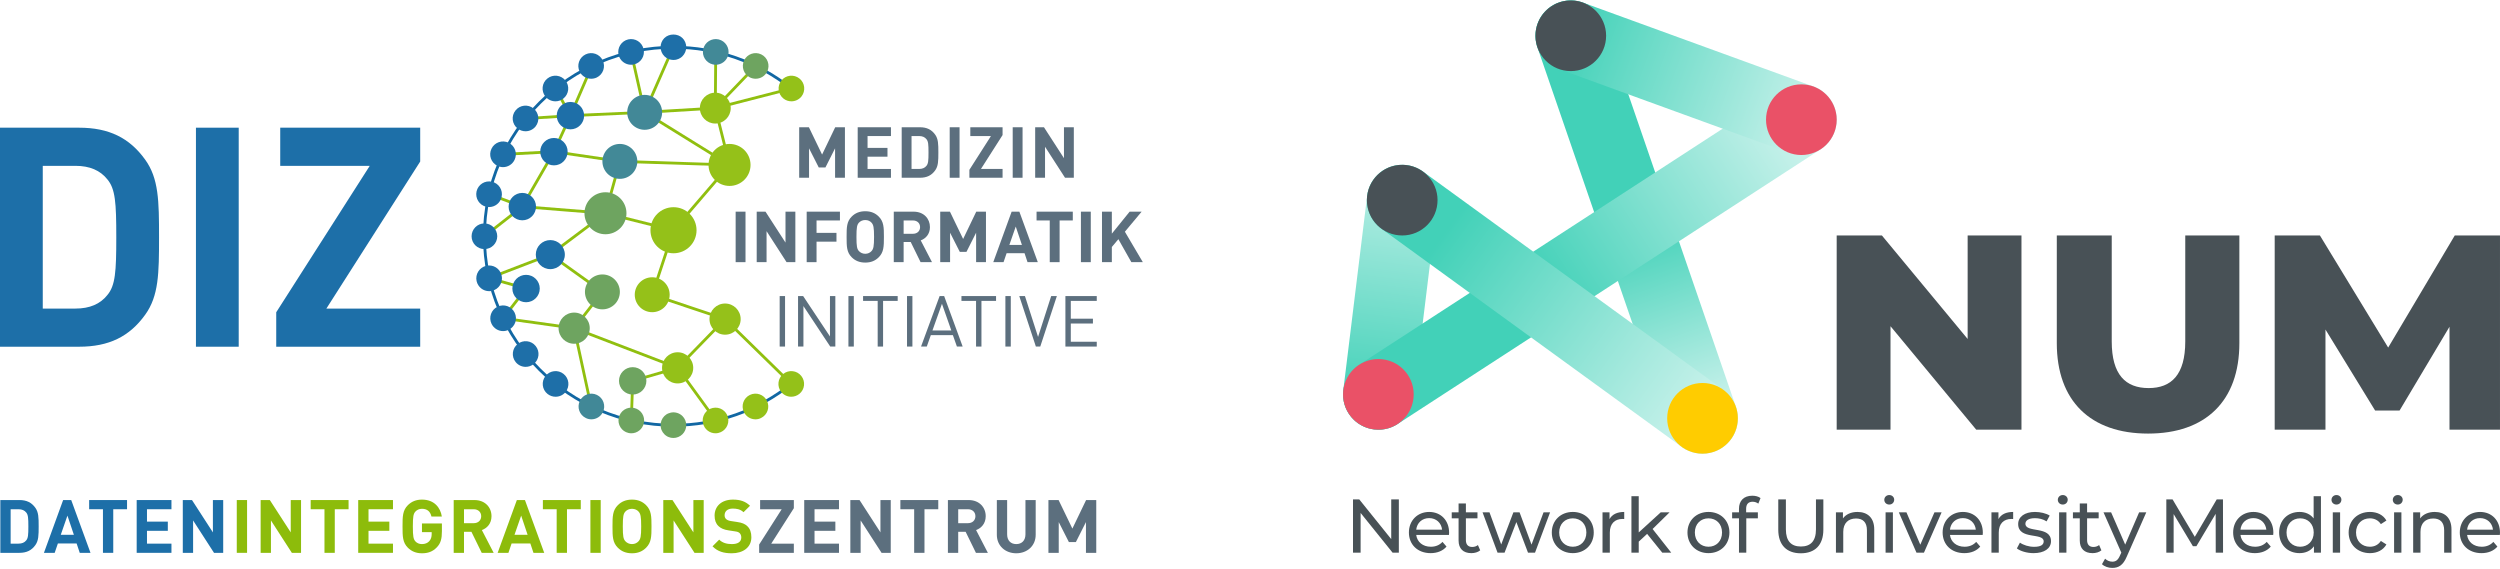
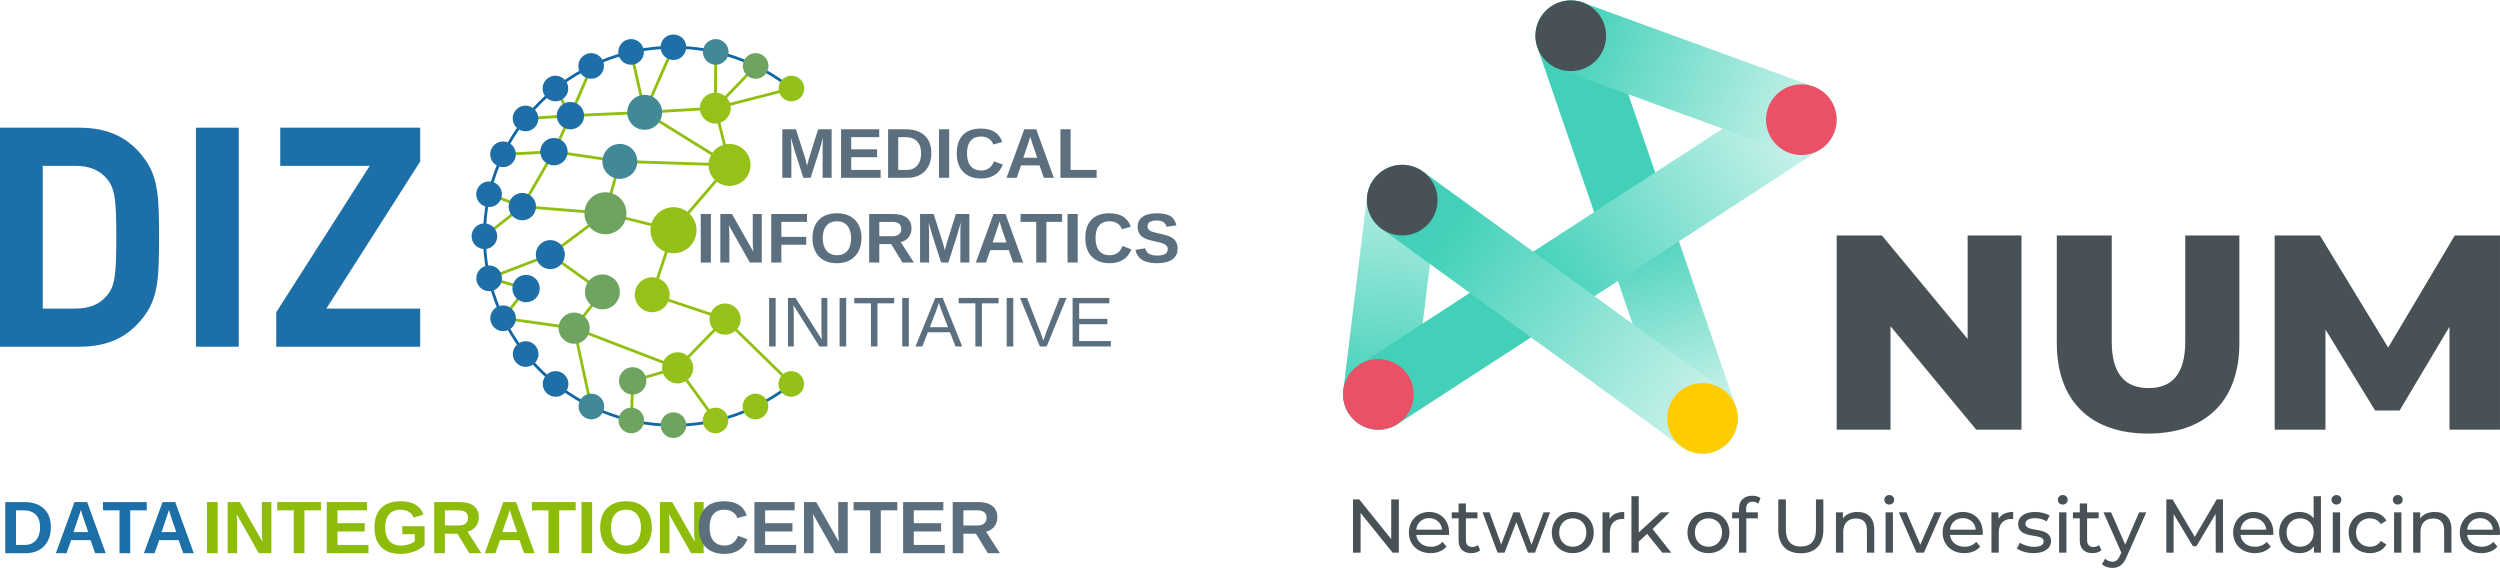
<svg xmlns="http://www.w3.org/2000/svg" version="1.1" id="NUM_DIZ_EN" viewBox="0 -0.5 1301.318 296" width="1301.318" height="296">
  <defs>
    <style>
      .st1 {fill: #5c6f7e;}
      .st2 {fill: #428997;}
      .st4 {fill: #1d6fa8;}
      .st5 {fill: #90bf0f;}
      .st6 {fill: #1167a3;}
      .st7 {fill: #95c11a;}
      .st8 {fill: #8dbc0b;}
      .st10 {fill: #1e6fa8;}
      .st11 {fill: #418897;}
      .st12 {fill: #94c119;}
      .st18 {fill: #428897;}
      .st19 {fill: #6ea460;}
      .st20 {fill: #95c119;}
    </style>
  </defs>
  <g id="g106" transform="translate(-9.341,-6.250056)">
-     <path class="st4" d="m 27.732,289.504 c -1.968,2.742 -4.552,4.014 -8.296,4.014 H 9.518 v -27.479 h 9.918 c 3.744,0 6.329,1.275 8.296,4.014 1.698,2.353 1.737,5.171 1.737,9.726 0,4.552 -0.039,7.37 -1.737,9.724 m -4.746,-16.981 c -0.887,-1.118 -2.201,-1.698 -4.012,-1.698 h -4.093 v 17.905 h 4.093 c 1.81,0 3.125,-0.574 4.012,-1.695 1.002,-1.196 1.118,-2.933 1.118,-7.255 0,-4.324 -0.115,-6.061 -1.118,-7.258" id="path10" />
-     <path class="st4" d="m 50.851,293.517 -1.624,-4.862 h -9.763 l -1.658,4.862 H 32.209 l 9.997,-27.476 h 4.206 l 10.033,27.476 h -5.594 z m -6.407,-19.374 -3.474,9.997 h 6.83 l -3.356,-9.997 z" id="path11" />
-     <polygon class="st4" points="62.928,293.517 62.928,270.824 55.747,270.824 55.747,266.041 75.47,266.041 75.47,270.824 68.291,270.824 68.291,293.517 " id="polygon11" />
-     <polygon class="st4" points="98.586,266.041 98.586,270.824 85.85,270.824 85.85,277.271 96.694,277.271 96.694,282.054 85.85,282.054 85.85,288.732 98.586,288.732 98.586,293.517 80.487,293.517 80.487,266.041 " id="polygon12" />
-     <polygon class="st4" points="109.853,293.517 104.49,293.517 104.49,266.041 109.276,266.041 120.16,282.868 120.16,266.041 125.523,266.041 125.523,293.517 120.74,293.517 109.853,276.654 " id="polygon13" />
-     <rect class="st8" x="132.585" y="266.041" width="5.363" height="27.476" id="rect13" />
-     <polygon class="st8" points="150.373,293.517 145.01,293.517 145.01,266.041 149.796,266.041 160.679,282.868 160.679,266.041 166.042,266.041 166.042,293.517 161.256,293.517 150.373,276.654 " id="polygon14" />
-     <polygon class="st8" points="178.239,293.517 178.239,270.824 171.057,270.824 171.057,266.041 190.78,266.041 190.78,270.824 183.602,270.824 183.602,293.517 " id="polygon15" />
-     <polygon class="st8" points="213.897,266.041 213.897,270.824 201.161,270.824 201.161,277.271 212.005,277.271 212.005,282.054 201.161,282.054 201.161,288.732 213.897,288.732 213.897,293.517 195.798,293.517 195.798,266.041 " id="polygon16" />
-     <path class="st8" d="m 236.743,290.624 c -2.275,2.393 -4.825,3.125 -7.759,3.125 -3.125,0 -5.442,-1.042 -7.331,-2.894 -2.739,-2.742 -2.781,-5.827 -2.781,-11.075 0,-5.25 0.042,-8.339 2.781,-11.078 1.889,-1.852 4.206,-2.894 7.331,-2.894 6.407,0 9.611,4.169 10.346,8.8 h -5.405 c -0.617,-2.624 -2.201,-4.014 -4.941,-4.014 -1.467,0 -2.624,0.577 -3.434,1.464 -1.002,1.16 -1.309,2.472 -1.309,7.722 0,5.248 0.307,6.596 1.309,7.756 0.811,0.887 1.968,1.427 3.434,1.427 1.661,0 2.973,-0.577 3.823,-1.543 0.887,-1.002 1.233,-2.238 1.233,-3.668 v -1.002 h -5.056 v -4.516 h 10.382 v 4.014 c 0,3.975 -0.617,6.292 -2.624,8.375" id="path16" />
-     <path class="st8" d="m 260.089,293.517 -5.363,-10.962 h -3.862 v 10.962 H 245.501 V 266.041 h 10.768 c 5.594,0 8.913,3.82 8.913,8.412 0,3.86 -2.353,6.25 -5.014,7.215 l 6.134,11.849 h -6.213 z m -4.169,-22.693 h -5.056 v 7.258 h 5.056 c 2.353,0 3.899,-1.506 3.899,-3.629 0,-2.123 -1.546,-3.629 -3.899,-3.629" id="path17" />
-     <path class="st8" d="m 287.027,293.517 -1.622,-4.862 h -9.763 l -1.658,4.862 h -5.597 l 9.994,-27.476 h 4.209 l 10.033,27.476 h -5.596 z m -6.404,-19.374 -3.477,9.997 h 6.832 z" id="path18" />
-     <polygon class="st8" points="299.104,293.517 299.104,270.824 291.925,270.824 291.925,266.041 311.648,266.041 311.648,270.824 304.47,270.824 304.47,293.517 " id="polygon18" />
-     <rect class="st8" x="316.662" y="266.041" width="5.363" height="27.476" id="rect18" />
-     <path class="st8" d="m 345.647,290.856 c -1.852,1.853 -4.169,2.894 -7.331,2.894 -3.167,0 -5.521,-1.042 -7.373,-2.894 -2.739,-2.742 -2.781,-5.83 -2.781,-11.078 0,-5.25 0.042,-8.336 2.781,-11.075 1.852,-1.852 4.206,-2.894 7.373,-2.894 3.162,0 5.478,1.042 7.331,2.894 2.739,2.739 2.818,5.825 2.818,11.075 0,5.248 -0.079,8.336 -2.818,11.078 m -3.899,-18.797 c -0.771,-0.887 -1.965,-1.464 -3.432,-1.464 -1.467,0 -2.666,0.577 -3.474,1.464 -1.005,1.16 -1.312,2.469 -1.312,7.719 0,5.248 0.307,6.523 1.312,7.68 0.808,0.887 2.007,1.506 3.474,1.506 1.467,0 2.66,-0.619 3.432,-1.506 1.005,-1.157 1.351,-2.432 1.351,-7.68 0,-5.25 -0.346,-6.559 -1.351,-7.719" id="path19" />
-     <polygon class="st8" points="359.962,293.517 354.599,293.517 354.599,266.041 359.385,266.041 370.268,282.868 370.268,266.041 375.631,266.041 375.631,293.517 370.848,293.517 359.962,276.654 " id="polygon19" />
-     <path class="st8" d="m 390.257,293.749 c -4.169,0 -7.331,-0.887 -10.033,-3.626 l 3.474,-3.474 c 1.734,1.737 4.09,2.314 6.596,2.314 3.204,0 4.904,-1.236 4.904,-3.432 0,-0.929 -0.27,-1.7 -0.85,-2.28 -0.54,-0.501 -1.078,-0.732 -2.469,-0.923 l -3.28,-0.501 c -2.432,-0.349 -4.09,-1.084 -5.326,-2.28 -1.312,-1.272 -1.968,-3.088 -1.968,-5.402 0,-4.901 3.626,-8.336 9.569,-8.336 3.784,0 6.523,0.926 8.876,3.204 l -3.392,3.356 c -1.7,-1.658 -3.823,-1.889 -5.636,-1.889 -2.857,0 -4.206,1.579 -4.206,3.474 0,0.732 0.191,1.425 0.768,1.968 0.541,0.501 1.351,0.887 2.508,1.042 l 3.283,0.501 c 2.508,0.346 4.054,1.002 5.25,2.162 1.464,1.351 2.123,3.319 2.123,5.788 0,5.326 -4.403,8.336 -10.191,8.336" id="path20" />
-     <polygon class="st1" points="416.228,270.824 405.001,270.824 405.001,266.041 422.559,266.041 422.559,270.284 410.789,288.732 422.559,288.732 422.559,293.517 404.5,293.517 404.5,289.196 " id="polygon20" />
-     <polygon class="st1" points="446.06,266.041 446.06,270.824 433.324,270.824 433.324,277.271 444.168,277.271 444.168,282.054 433.324,282.054 433.324,288.732 446.06,288.732 446.06,293.517 427.961,293.517 427.961,266.041 " id="polygon21" />
-     <polygon class="st1" points="457.328,293.517 451.965,293.517 451.965,266.041 456.75,266.041 467.634,282.868 467.634,266.041 472.997,266.041 472.997,293.517 468.214,293.517 457.328,276.654 " id="polygon22" />
-     <polygon class="st1" points="485.191,293.517 485.191,270.824 478.012,270.824 478.012,266.041 497.735,266.041 497.735,270.824 490.557,270.824 490.557,293.517 " id="polygon23" />
-     <path class="st1" d="m 517.338,293.517 -5.363,-10.962 h -3.862 v 10.962 h -5.363 V 266.041 h 10.768 c 5.594,0 8.913,3.82 8.913,8.412 0,3.86 -2.353,6.25 -5.014,7.215 l 6.134,11.849 h -6.213 z m -4.169,-22.693 h -5.056 v 7.258 h 5.056 c 2.353,0 3.899,-1.506 3.899,-3.629 0,-2.123 -1.546,-3.629 -3.899,-3.629" id="path23" />
-     <path class="st1" d="m 538.332,293.749 c -5.633,0 -10.109,-3.82 -10.109,-9.648 v -18.062 h 5.363 v 17.868 c 0,3.164 1.852,5.056 4.746,5.056 2.897,0 4.786,-1.892 4.786,-5.056 v -17.868 h 5.326 v 18.062 c 0,5.827 -4.476,9.648 -10.112,9.648" id="path24" />
-     <polygon class="st1" points="569.36,287.924 565.731,287.924 560.444,277.505 560.444,293.517 555.078,293.517 555.078,266.041 560.368,266.041 567.544,280.897 574.686,266.041 579.97,266.041 579.97,293.517 574.607,293.517 574.607,277.505 " id="polygon24" />
-     <polygon class="st1" points="438.997,92.924 435.528,92.924 430.469,82.955 430.469,98.275 425.337,98.275 425.337,71.99 430.396,71.99 437.262,86.204 444.092,71.99 449.151,71.99 449.151,98.275 444.019,98.275 444.019,82.955 " id="polygon25" />
-     <polygon class="st1" points="473.108,71.99 473.108,76.567 460.927,76.567 460.927,82.733 471.298,82.733 471.298,87.31 460.927,87.31 460.927,93.698 473.108,93.698 473.108,98.275 455.795,98.275 455.795,71.99 " id="polygon26" />
-     <path class="st1" d="m 496.121,94.438 c -1.886,2.621 -4.358,3.837 -7.939,3.837 h -9.487 V 71.989 h 9.487 c 3.581,0 6.053,1.222 7.939,3.843 1.621,2.252 1.661,4.946 1.661,9.301 0,4.355 -0.039,7.052 -1.661,9.304 M 491.577,78.194 c -0.85,-1.073 -2.106,-1.627 -3.837,-1.627 h -3.916 v 17.13 h 3.916 c 1.731,0 2.987,-0.552 3.837,-1.621 0.96,-1.146 1.073,-2.807 1.073,-6.942 0,-4.133 -0.113,-5.794 -1.073,-6.939" id="path26" />
-     <rect class="st1" x="503.683" y="71.991" width="5.132" height="26.285" id="rect26" />
-     <polygon class="st1" points="525.155,76.567 514.413,76.567 514.413,71.99 531.208,71.99 531.208,76.052 519.95,93.698 531.208,93.698 531.208,98.275 513.931,98.275 513.931,94.143 " id="polygon27" />
-     <rect class="st1" x="536.478" y="71.991" width="5.132" height="26.285" id="rect27" />
-     <polygon class="st1" points="553.308,98.275 548.176,98.275 548.176,71.99 552.754,71.99 563.164,88.087 563.164,71.99 568.296,71.99 568.296,98.275 563.719,98.275 553.308,82.141 " id="polygon28" />
-     <rect class="st1" x="392.267" y="115.924" width="5.132" height="26.285" id="rect28" />
-     <polygon class="st1" points="408.358,142.21 403.226,142.21 403.226,115.924 407.803,115.924 418.214,132.022 418.214,115.924 423.346,115.924 423.346,142.21 418.769,142.21 408.358,126.076 " id="polygon29" />
-     <polygon class="st1" points="444.745,126.963 444.745,131.541 434.371,131.541 434.371,142.21 429.239,142.21 429.239,115.925 446.552,115.925 446.552,120.502 434.371,120.502 434.371,126.963 " id="polygon30" />
-     <path class="st1" d="m 466.746,139.665 c -1.771,1.771 -3.986,2.767 -7.016,2.767 -3.026,0 -5.279,-0.997 -7.049,-2.767 -2.621,-2.624 -2.658,-5.577 -2.658,-10.596 0,-5.022 0.037,-7.976 2.658,-10.596 1.771,-1.771 4.023,-2.767 7.049,-2.767 3.029,0 5.245,0.997 7.016,2.767 2.621,2.621 2.697,5.574 2.697,10.596 0,5.019 -0.076,7.973 -2.697,10.596 m -3.727,-17.981 c -0.74,-0.85 -1.883,-1.402 -3.288,-1.402 -1.399,0 -2.545,0.552 -3.322,1.402 -0.96,1.106 -1.256,2.362 -1.256,7.384 0,5.019 0.295,6.239 1.256,7.345 0.777,0.85 1.923,1.441 3.322,1.441 1.405,0 2.548,-0.591 3.288,-1.441 0.96,-1.106 1.292,-2.325 1.292,-7.345 0,-5.022 -0.332,-6.278 -1.292,-7.384" id="path30" />
-     <path class="st1" d="m 488.53,142.21 -5.135,-10.484 h -3.691 v 10.484 h -5.129 v -26.285 h 10.298 c 5.352,0 8.527,3.657 8.527,8.049 0,3.694 -2.249,5.979 -4.797,6.906 l 5.87,11.331 h -5.943 z m -3.989,-21.708 h -4.837 v 6.939 h 4.837 c 2.252,0 3.727,-1.439 3.727,-3.468 0,-2.03 -1.475,-3.471 -3.727,-3.471" id="path31" />
-     <polygon class="st1" points="512.411,136.858 508.942,136.858 503.884,126.889 503.884,142.21 498.752,142.21 498.752,115.924 503.81,115.924 510.677,130.138 517.506,115.924 522.565,115.924 522.565,142.21 517.433,142.21 517.433,126.889 " id="polygon31" />
-     <path class="st1" d="m 544.194,142.209 -1.548,-4.648 h -9.341 l -1.588,4.648 h -5.352 l 9.56,-26.285 h 4.023 l 9.6,26.285 z m -6.129,-18.53 -3.322,9.56 h 6.534 z" id="path32" />
-     <polygon class="st1" points="555.763,142.21 555.763,120.502 548.897,120.502 548.897,115.925 567.759,115.925 567.759,120.502 560.895,120.502 560.895,142.21 " id="polygon32" />
-     <rect class="st1" x="571.988" y="115.924" width="5.132" height="26.285" id="rect32" />
-     <polygon class="st1" points="588.085,134.31 588.085,142.21 582.953,142.21 582.953,115.924 588.085,115.924 588.085,127.371 597.35,115.924 603.588,115.924 594.876,126.371 604.216,142.21 598.237,142.21 591.483,130.248 " id="polygon33" />
-     <rect class="st1" x="415.18" y="159.861" width="2.804" height="26.285" id="rect33" />
-     <polygon class="st1" points="427.548,186.147 424.744,186.147 424.744,159.862 427.401,159.862 441.356,180.869 441.356,159.862 444.16,159.862 444.16,186.147 441.502,186.147 427.548,165.067 " id="polygon34" />
-     <rect class="st1" x="450.969" y="159.861" width="2.804" height="26.285" id="rect34" />
-     <polygon class="st1" points="466.199,186.147 466.199,162.372 458.595,162.372 458.595,159.861 476.609,159.861 476.609,162.372 469.005,162.372 469.005,186.147 " id="polygon35" />
-     <rect class="st1" x="481.469" y="159.861" width="2.804" height="26.285" id="rect35" />
-     <path class="st1" d="m 507.443,186.148 -2.103,-5.943 H 493.857 l -2.103,5.943 h -2.99 l 9.673,-26.285 h 2.362 l 9.636,26.285 h -2.993 z m -7.79,-22.262 -4.946,13.882 h 9.819 z" id="path35" />
-     <polygon class="st1" points="517.407,186.147 517.407,162.372 509.803,162.372 509.803,159.861 527.817,159.861 527.817,162.372 520.213,162.372 520.213,186.147 " id="polygon36" />
-     <rect class="st1" x="532.677" y="159.861" width="2.804" height="26.285" id="rect36" />
-     <polygon class="st1" points="539.901,159.862 542.854,159.862 549.681,181.125 556.511,159.862 559.467,159.862 550.827,186.147 548.541,186.147 " id="polygon37" />
-     <polygon class="st1" points="580.233,159.862 580.233,162.373 566.72,162.373 566.72,171.637 578.24,171.637 578.24,174.149 566.72,174.149 566.72,183.636 580.233,183.636 580.233,186.147 563.916,186.147 563.916,159.862 " id="polygon38" />
+     <g id="text-en" aria-label="Data Integration Center - Medical Informatics Initiative">
+       <text x="497.7" y="98.3" text-anchor="middle" textLength="143" lengthAdjust="spacingAndGlyphs" font-family="Arial, Helvetica, sans-serif" font-weight="700" font-size="36.7" class="st1">MEDICAL</text>
+       <text x="497.7" y="142.4" text-anchor="middle" textLength="233" lengthAdjust="spacingAndGlyphs" font-family="Arial, Helvetica, sans-serif" font-weight="700" font-size="36.7" class="st1">INFORMATICS</text>
+       <text x="497.7" y="186.1" text-anchor="middle" textLength="165" lengthAdjust="spacingAndGlyphs" font-family="Arial, Helvetica, sans-serif" font-weight="400" font-size="36.7" class="st1">INITIATIVE</text>
+       <text x="9.5" y="293.7" textLength="93" lengthAdjust="spacingAndGlyphs" font-family="Arial, Helvetica, sans-serif" font-weight="700" font-size="38.7" class="st4">DATA</text>
+       <text x="114.5" y="293.7" textLength="245" lengthAdjust="spacingAndGlyphs" font-family="Arial, Helvetica, sans-serif" font-weight="700" font-size="38.7" class="st8">INTEGRATION</text>
+       <text x="371.5" y="293.7" textLength="151" lengthAdjust="spacingAndGlyphs" font-family="Arial, Helvetica, sans-serif" font-weight="700" font-size="38.7" class="st1">CENTER</text>
+     </g>
    <path class="st4" d="m 84.92,169.572 c -8.167,11.368 -18.895,16.655 -34.424,16.655 H 9.341 V 72.217 h 41.155 c 15.529,0 26.257,5.284 34.424,16.652 7.046,9.769 7.207,21.457 7.207,40.35 0,18.893 -0.161,30.584 -7.207,40.353 M 65.225,99.116 C 61.543,94.471 56.099,92.073 48.574,92.073 H 31.601 v 74.299 h 16.973 c 7.525,0 12.97,-2.404 16.652,-7.049 4.164,-4.963 4.645,-12.167 4.645,-30.103 0,-17.936 -0.481,-25.137 -4.645,-30.103" id="path38" />
    <rect class="st4" x="111.336" y="72.216" width="22.26" height="114.01" id="rect38" />
    <polygon class="st4" points="201.806,92.072 155.206,92.072 155.206,72.216 228.066,72.216 228.066,89.831 179.228,166.37 228.066,166.37 228.066,186.226 153.126,186.226 153.126,168.293 " id="polygon39" />
    <rect class="st5" x="366.257" y="51.926" width="1.483" height="51.974" transform="rotate(-58.2135,366.9983,77.91294)" id="rect39" />
    <rect class="st5" x="384.64" y="61.568" width="1.484" height="30.491" transform="rotate(-14.0704,385.3815,76.81385)" id="rect40" />
    <rect class="st5" x="344.876" y="62.382" width="36.832" height="1.484" transform="rotate(-3.4112,363.296,63.12415)" id="rect41" />
    <rect class="st5" x="333.717" y="46.36" width="37.391" height="1.484" transform="rotate(-66.3244,352.4124,47.10193)" id="rect42" />
    <rect class="st5" x="359.802" y="62.12" width="1.483" height="57.119" transform="rotate(-88.1501,360.5431,90.67972)" id="rect43" />
    <rect class="st5" x="377.01" y="50.337" width="30.344" height="1.483" transform="rotate(-46.1743,392.182,51.07837)" id="rect44" />
    <rect class="st5" x="367.193" y="46.685" width="29.197" height="1.484" transform="rotate(-89.5513,381.7915,47.42629)" id="rect45" />
    <rect class="st5" x="381.028" y="56.18" width="40.913" height="1.484" transform="rotate(-14.417,401.4864,56.92236)" id="rect46" />
    <rect class="st5" x="352.107" y="107.855" width="44.792" height="1.484" transform="rotate(-49.35,374.5028,108.5969)" id="rect47" />
    <rect class="st5" x="336.698" y="141.638" width="35.354" height="1.483" transform="rotate(-71.7424,354.3756,142.3798)" id="rect48" />
    <rect class="st5" x="367.057" y="145.51" width="1.482" height="39.998" transform="rotate(-71.5058,367.7984,165.5091)" id="rect49" />
    <rect class="st5" x="356.713" y="183.796" width="35.405" height="1.483" transform="rotate(-45.7935,374.4157,184.5371)" id="rect50" />
    <rect class="st5" x="371.264" y="193.997" width="1.484" height="33.845" transform="rotate(-35.9619,372.0063,210.9196)" id="rect51" />
    <rect class="st5" x="341.469" y="102.923" width="1.482" height="36.504" transform="rotate(-75.9865,342.2105,121.1746)" id="rect52" />
    <rect class="st5" x="403.276" y="164.591" width="1.485" height="48.265" transform="rotate(-45.6471,404.0183,188.7232)" id="rect53" />
    <rect class="st5" x="338.194" y="199.868" width="24.355" height="1.483" transform="rotate(-16.1489,350.3703,200.6089)" id="rect54" />
    <rect class="st5" x="327.98" y="213.582" width="20.671" height="1.483" transform="rotate(-88.0251,338.3148,214.3238)" id="rect55" />
    <rect class="st5" x="334.395" y="158.054" width="1.483" height="57.686" transform="rotate(-69.0243,335.1366,186.8973)" id="rect56" />
    <rect class="st5" x="311.945" y="176.092" width="1.484" height="42.33" transform="rotate(-12.2295,312.6878,197.2574)" id="rect57" />
    <rect class="st5" x="288.973" y="155.322" width="1.483" height="37.339" transform="rotate(-82.0551,289.7146,173.9919)" id="rect58" />
    <rect class="st5" x="303.592" y="166.39" width="23.933" height="1.483" transform="rotate(-52.0975,315.558,167.1316)" id="rect59" />
    <rect class="st5" x="308.612" y="131.31" width="1.483" height="33.349" transform="rotate(-54.399,309.3535,147.9842)" id="rect60" />
    <rect class="st5" x="262.783" y="143.655" width="34.147" height="1.484" transform="rotate(-21.0182,279.8562,144.3968)" id="rect61" />
    <rect class="st5" x="267.426" y="162.935" width="19.546" height="1.484" transform="rotate(-52.3493,277.1989,163.6769)" id="rect62" />
    <rect class="st5" x="272.803" y="143.23" width="1.485" height="20.003" transform="rotate(-74.2644,273.5451,153.2311)" id="rect63" />
    <rect class="st5" x="292.209" y="126.774" width="35.879" height="1.484" transform="rotate(-36.852,310.1476,127.5161)" id="rect64" />
    <rect class="st5" x="302.12" y="93.314" width="1.483" height="43.419" transform="rotate(-85.4263,302.8607,115.0238)" id="rect65" />
    <rect class="st5" x="314.24" y="102.514" width="28.019" height="1.483" transform="rotate(-74.4615,328.2495,103.2561)" id="rect66" />
    <rect class="st5" x="314.099" y="69.885" width="1.483" height="34.685" transform="rotate(-81.6088,314.8408,87.22754)" id="rect67" />
    <rect class="st5" x="272.953" y="98.253" width="32.998" height="1.484" transform="rotate(-60.0438,289.4519,98.99523)" id="rect68" />
    <rect class="st5" x="271.841" y="100.824" width="1.484" height="18.449" transform="rotate(-69.4182,272.5835,110.0487)" id="rect69" />
    <rect class="st5" x="258.836" y="120.268" width="25.044" height="1.484" transform="rotate(-38.0363,271.3574,121.0102)" id="rect70" />
    <rect class="st5" x="271.16" y="84.663" width="26.543" height="1.484" transform="rotate(-3.0529,284.4288,85.40443)" id="rect71" />
    <rect class="st5" x="291.662" y="74.579" width="20.621" height="1.483" transform="rotate(-65.4223,301.9728,75.32071)" id="rect72" />
    <rect class="st5" x="282.861" y="65.969" width="23.427" height="1.483" transform="rotate(-3.7275,294.5747,66.71096)" id="rect73" />
    <rect class="st5" x="306.242" y="64.343" width="38.685" height="1.484" transform="rotate(-2.5578,325.5784,65.0852)" id="rect74" />
    <rect class="st5" x="301.649" y="50.83" width="1.484" height="16.106" transform="rotate(-28.73,302.3913,58.88294)" id="rect75" />
    <rect class="st5" x="297.707" y="52.19" width="28.349" height="1.483" transform="rotate(-66.6482,311.8809,52.93163)" id="rect76" />
    <rect class="st5" x="340.631" y="32.384" width="1.484" height="32.234" transform="rotate(-12.673,341.3712,48.50059)" id="rect77" />
    <path class="st6" d="m 359.872,227.846 c -54.654,0 -99.119,-44.463 -99.119,-99.118 0,-54.654 44.465,-99.119 99.119,-99.119 22.745,0 44.135,7.493 61.86,21.668 l -0.927,1.158 C 403.347,38.473 382.276,31.093 359.872,31.093 c -53.836,0 -97.635,43.799 -97.635,97.635 0,53.836 43.799,97.635 97.635,97.635 22.405,0 43.477,-7.383 60.938,-21.349 l 0.927,1.159 c -17.728,14.178 -39.12,21.672 -61.865,21.672 z" id="path77" />
    <path class="st10" d="m 294.356,210.81 v 0 c -2.88,-2.283 -3.353,-6.5 -1.039,-9.38 2.286,-2.88 6.503,-3.353 9.38,-1.039 2.88,2.286 3.356,6.5 1.07,9.38 -1.337,1.664 -3.266,2.494 -5.225,2.494 -1.484,0 -2.939,-0.476 -4.186,-1.455 m -16.624,-16.624 c -2.286,-2.88 -1.841,-7.066 1.07,-9.38 2.877,-2.286 7.063,-1.841 9.38,1.067 2.314,2.88 1.841,7.066 -1.042,9.383 -1.244,0.98 -2.731,1.455 -4.183,1.455 -1.959,0 -3.891,-0.861 -5.225,-2.525 M 265.204,174.297 v 0 c -1.602,-3.294 -0.208,-7.303 3.116,-8.904 3.325,-1.605 7.303,-0.208 8.907,3.116 1.63,3.294 0.236,7.303 -3.088,8.907 -0.949,0.445 -1.928,0.681 -2.908,0.681 -2.494,0 -4.87,-1.396 -6.027,-3.8 m -7.778,-22.206 v 0 c -0.8,-3.589 1.455,-7.181 5.048,-7.984 3.592,-0.831 7.156,1.424 7.984,5.048 v -0.031 c 0.833,3.623 -1.425,7.184 -5.014,8.015 -0.507,0.121 -1.011,0.18 -1.486,0.18 -3.057,0 -5.816,-2.111 -6.531,-5.228 m 5.019,-38.709 c -3.592,-0.831 -5.85,-4.394 -5.048,-8.015 0.83,-3.592 4.392,-5.847 8.015,-5.017 3.592,0.799 5.847,4.392 5.017,7.987 -0.715,3.085 -3.446,5.194 -6.5,5.194 -0.504,0 -0.98,-0.059 -1.484,-0.149 m 5.819,-21.314 c -3.297,-1.602 -4.721,-5.582 -3.088,-8.904 1.571,-3.328 5.58,-4.721 8.904,-3.119 3.325,1.605 4.721,5.58 3.116,8.907 -1.157,2.404 -3.533,3.8 -6.027,3.8 -0.98,0 -1.959,-0.239 -2.905,-0.684 m 10.475,-19.445 c -2.908,-2.286 -3.384,-6.5 -1.067,-9.38 2.286,-2.88 6.5,-3.356 9.38,-1.039 2.88,2.286 3.356,6.469 1.067,9.38 -1.334,1.633 -3.263,2.494 -5.222,2.494 -1.455,0 -2.939,-0.476 -4.158,-1.455 m 14.49,-16.624 c -2.289,-2.88 -1.841,-7.094 1.039,-9.38 2.877,-2.317 7.091,-1.841 9.408,1.036 2.289,2.883 1.813,7.069 -1.07,9.383 -1.213,0.98 -2.7,1.455 -4.152,1.455 -1.962,0 -3.891,-0.861 -5.225,-2.494 m 17.812,-13.003 c -1.605,-3.325 -0.208,-7.331 3.116,-8.935 3.325,-1.602 7.303,-0.208 8.904,3.088 1.605,3.325 0.239,7.331 -3.085,8.935 -0.952,0.445 -1.931,0.653 -2.911,0.653 -2.494,0 -4.867,-1.365 -6.024,-3.741 m 20.272,-8.727 c -0.8,-3.592 1.455,-7.184 5.048,-8.015 3.592,-0.802 7.153,1.425 7.987,5.048 0.831,3.589 -1.427,7.153 -5.019,7.984 -0.504,0.118 -1.008,0.177 -1.484,0.177 -3.054,0 -5.819,-2.106 -6.531,-5.194" id="path78" />
    <path class="st19" d="m 359.872,233.728 c 1.751,0 3.474,-0.712 4.718,-1.959 0.295,-0.296 0.597,-0.653 0.833,-1.008 0.234,-0.358 0.445,-0.743 0.622,-1.16 0.149,-0.386 0.295,-0.802 0.386,-1.247 0.059,-0.414 0.121,-0.861 0.121,-1.306 0,-1.751 -0.715,-3.471 -1.962,-4.718 -1.543,-1.543 -3.857,-2.258 -6.024,-1.813 -0.417,0.09 -0.833,0.208 -1.247,0.389 -0.417,0.146 -0.799,0.355 -1.157,0.591 -0.357,0.239 -0.712,0.535 -1.013,0.833 -1.244,1.247 -1.957,2.967 -1.957,4.718 0,0.445 0.059,0.892 0.149,1.306 0.059,0.445 0.208,0.861 0.357,1.247 0.175,0.417 0.386,0.802 0.622,1.16 0.236,0.355 0.532,0.712 0.828,1.008 0.301,0.327 0.656,0.594 1.013,0.831 0.358,0.267 0.74,0.476 1.157,0.625 0.414,0.177 0.83,0.296 1.247,0.386 0.445,0.09 0.859,0.118 1.306,0.118" id="path79" />
    <path class="st10" d="m 359.872,36.971 c 0.445,0 0.861,-0.031 1.303,-0.118 0.419,-0.09 0.833,-0.208 1.247,-0.389 0.417,-0.177 0.802,-0.386 1.16,-0.622 0.357,-0.236 0.709,-0.504 1.008,-0.831 1.247,-1.247 1.962,-2.97 1.962,-4.721 0,-1.751 -0.715,-3.474 -1.962,-4.721 -2.491,-2.463 -6.945,-2.463 -9.442,0 -1.244,1.247 -1.957,2.97 -1.957,4.721 0,1.751 0.712,3.474 1.957,4.721 1.25,1.247 2.97,1.959 4.724,1.959" id="path80" />
    <path class="st10" d="m 254.815,128.759 c 0,-3.71 2.998,-6.709 6.68,-6.709 3.679,0 6.678,2.998 6.678,6.678 0,3.682 -2.998,6.681 -6.678,6.681 -3.682,0 -6.68,-2.97 -6.68,-6.65" id="path81" />
    <path class="st10" d="m 313.394,65.946 c 0,3.938 -3.192,7.131 -7.131,7.131 -3.938,0 -7.134,-3.192 -7.134,-7.131 0,-3.938 3.195,-7.131 7.134,-7.131 3.938,0 7.131,3.192 7.131,7.131" id="path82" />
    <path class="st10" d="m 304.815,84.697 c 0,3.938 -3.192,7.131 -7.131,7.131 -3.938,0 -7.134,-3.192 -7.134,-7.131 0,-3.938 3.195,-7.131 7.134,-7.131 3.938,0 7.131,3.192 7.131,7.131" id="path83" />
    <path class="st2" d="m 341.087,89.757 c 0,5.019 -4.068,9.088 -9.088,9.088 -5.019,0 -9.087,-4.068 -9.087,-9.088 0,-5.019 4.068,-9.087 9.087,-9.087 5.019,0 9.088,4.068 9.088,9.087" id="path84" />
    <path class="st19" d="m 335.433,116.755 c 0,6.039 -4.896,10.931 -10.931,10.931 -6.036,0 -10.934,-4.893 -10.934,-10.931 0,-6.039 4.896,-10.931 10.934,-10.931 6.038,0 10.931,4.893 10.931,10.931" id="path85" />
    <path class="st20" d="m 400.02,91.602 c 0,6.039 -4.896,10.931 -10.931,10.931 -6.036,0 -10.934,-4.893 -10.934,-10.931 0,-6.039 4.896,-10.931 10.934,-10.931 6.038,0 10.931,4.893 10.931,10.931" id="path86" />
    <path class="st12" d="m 371.913,125.594 c 0,6.624 -5.371,11.996 -11.996,11.996 -6.624,0 -11.995,-5.371 -11.995,-11.996 0,-6.624 5.371,-11.995 11.995,-11.995 6.624,0 11.996,5.371 11.996,11.995" id="path87" />
    <path class="st19" d="m 331.999,157.691 c 0,5.019 -4.068,9.088 -9.088,9.088 -5.019,0 -9.087,-4.068 -9.087,-9.088 0,-5.019 4.068,-9.087 9.087,-9.087 5.019,0 9.088,4.068 9.088,9.087" id="path88" />
    <path class="st20" d="m 357.92,159.165 c 0,5.019 -4.068,9.088 -9.088,9.088 -5.019,0 -9.087,-4.068 -9.087,-9.088 0,-5.019 4.068,-9.087 9.087,-9.087 5.019,0 9.088,4.068 9.088,9.087" id="path89" />
    <path class="st19" d="m 316.319,176.572 c 0,4.482 -3.632,8.113 -8.113,8.113 -4.482,0 -8.116,-3.632 -8.116,-8.113 0,-4.482 3.634,-8.113 8.116,-8.113 4.482,0 8.113,3.632 8.113,8.113" id="path90" />
    <path class="st12" d="m 370.183,197.222 c 0,4.482 -3.632,8.113 -8.113,8.113 -4.482,0 -8.116,-3.632 -8.116,-8.113 0,-4.482 3.634,-8.113 8.116,-8.113 4.482,0 8.113,3.632 8.113,8.113" id="path91" />
    <path class="st7" d="m 394.878,171.853 c 0,4.482 -3.632,8.113 -8.113,8.113 -4.482,0 -8.116,-3.632 -8.116,-8.113 0,-4.482 3.634,-8.113 8.116,-8.113 4.482,0 8.113,3.632 8.113,8.113" id="path92" />
    <path class="st18" d="m 353.996,64.225 c 0,5.019 -4.068,9.088 -9.088,9.088 -5.019,0 -9.087,-4.068 -9.087,-9.088 0,-5.019 4.068,-9.087 9.087,-9.087 5.019,0 9.088,4.068 9.088,9.087" id="path93" />
    <path class="st20" d="m 389.706,62.025 c 0,4.437 -3.595,8.032 -8.032,8.032 -4.434,0 -8.032,-3.595 -8.032,-8.032 0,-4.437 3.598,-8.032 8.032,-8.032 4.437,0 8.032,3.595 8.032,8.032" id="path94" />
    <path class="st10" d="m 288.352,113.293 c 0,3.938 -3.192,7.131 -7.131,7.131 -3.938,0 -7.134,-3.192 -7.134,-7.131 0,-3.938 3.195,-7.131 7.134,-7.131 3.938,0 7.131,3.192 7.131,7.131" id="path95" />
    <path class="st10" d="m 290.304,155.942 c 0,3.938 -3.192,7.131 -7.131,7.131 -3.938,0 -7.134,-3.192 -7.134,-7.131 0,-3.938 3.195,-7.131 7.134,-7.131 3.938,0 7.131,3.192 7.131,7.131" id="path96" />
    <path class="st19" d="m 345.807,203.996 c 0,3.938 -3.192,7.131 -7.131,7.131 -3.938,0 -7.134,-3.192 -7.134,-7.131 0,-3.938 3.195,-7.131 7.134,-7.131 3.938,0 7.131,3.192 7.131,7.131" id="path97" />
    <path class="st10" d="m 303.359,138.276 c 0,4.178 -3.387,7.564 -7.562,7.564 -4.178,0 -7.564,-3.387 -7.564,-7.564 0,-4.178 3.387,-7.561 7.564,-7.561 4.175,0 7.562,3.384 7.562,7.561" id="path98" />
    <path class="st12" d="m 426.514,55.999 c 2.286,-2.88 1.841,-7.094 -1.039,-9.38 -2.877,-2.317 -7.091,-1.841 -9.408,1.039 -2.289,2.88 -1.813,7.066 1.07,9.38 1.213,0.98 2.697,1.455 4.152,1.455 1.959,0 3.891,-0.861 5.225,-2.494" id="path99" />
    <path class="st19" d="m 408.702,42.997 c 1.602,-3.325 0.208,-7.331 -3.116,-8.935 -3.325,-1.602 -7.303,-0.208 -8.904,3.088 -1.605,3.325 -0.239,7.331 3.086,8.935 0.952,0.445 1.931,0.653 2.911,0.653 2.494,0 4.867,-1.368 6.024,-3.741" id="path100" />
    <path class="st2" d="m 388.429,34.269 c 0.799,-3.592 -1.456,-7.184 -5.048,-8.015 -3.592,-0.802 -7.153,1.425 -7.987,5.048 -0.831,3.589 1.427,7.153 5.019,7.984 0.504,0.118 1.008,0.177 1.484,0.177 3.054,0 5.819,-2.106 6.531,-5.194" id="path101" />
    <path class="st7" d="m 383.264,231.116 v 0 c 3.592,-0.802 5.847,-4.394 5.048,-7.984 -0.833,-3.592 -4.394,-5.85 -8.015,-5.019 -3.592,0.802 -5.853,4.394 -5.019,7.987 0.712,3.088 3.443,5.194 6.503,5.194 0.476,0 0.98,-0.059 1.484,-0.177" id="path102" />
    <path class="st12" d="m 405.467,223.338 c 3.325,-1.602 4.718,-5.58 3.116,-8.904 -1.599,-3.328 -5.58,-4.721 -8.905,-3.116 -3.325,1.602 -4.721,5.608 -3.116,8.933 1.157,2.376 3.533,3.772 6.024,3.772 0.983,0 1.962,-0.208 2.88,-0.684" id="path103" />
    <path class="st12" d="m 425.386,210.811 v 0 c 2.883,-2.286 3.353,-6.503 1.042,-9.38 -2.289,-2.88 -6.503,-3.356 -9.383,-1.042 -2.877,2.286 -3.353,6.503 -1.07,9.383 1.337,1.661 3.268,2.491 5.225,2.491 1.484,0 2.939,-0.473 4.186,-1.453" id="path104" />
    <path class="st19" d="m 336.479,231.116 v 0 c -3.592,-0.802 -5.847,-4.394 -5.048,-7.984 0.833,-3.592 4.394,-5.85 8.015,-5.019 3.592,0.802 5.853,4.394 5.019,7.987 -0.712,3.088 -3.443,5.194 -6.503,5.194 -0.476,0 -0.98,-0.059 -1.484,-0.177" id="path105" />
    <path class="st11" d="m 314.276,223.338 c -3.325,-1.602 -4.718,-5.58 -3.116,-8.904 1.599,-3.328 5.58,-4.721 8.905,-3.116 3.325,1.602 4.721,5.608 3.116,8.933 -1.157,2.376 -3.533,3.772 -6.024,3.772 -0.983,0 -1.962,-0.208 -2.88,-0.684" id="path106" />
  </g>
  <g id="num-en" transform="translate(697.5809,-3.2119) scale(1.06277)">
    <defs>
      <style>
      .nst0 {
        fill: #fc0;
      }

      .nst1 {
        fill: #485156;
      }

      .nst2 {
        fill: #ea5167;
      }

      .nst3 {
        fill: url(#n_Verlauf_134);
      }

      .nst4 {
        fill: url(#n_Verlauf_139);
      }

      .nst5 {
        fill: url(#n_Verlauf_145);
      }

      .nst6 {
        fill: url(#n_Verlauf_143);
      }

      .nst7 {
        fill: url(#n_Verlauf_85);
      }
    </style>
      <linearGradient id="n_Verlauf_143" data-name="Unbenannter Verlauf 143" x1="16.615" y1="212.883" x2="32.513" y2="83.405" gradientUnits="userSpaceOnUse">
        <stop offset=".1" stop-color="#42d1b8" />
        <stop offset=".9" stop-color="#b3ede3" />
      </linearGradient>
      <linearGradient id="n_Verlauf_139" data-name="Unbenannter Verlauf 139" x1="107.332" y1="3.708" x2="183.116" y2="223.799" gradientUnits="userSpaceOnUse">
        <stop offset=".5" stop-color="#42d1b8" />
        <stop offset=".9" stop-color="#c6f1ea" />
      </linearGradient>
      <linearGradient id="n_Verlauf_134" data-name="Unbenannter Verlauf 134" x1="4.212" y1="205.133" x2="240.406" y2="51.746" gradientUnits="userSpaceOnUse">
        <stop offset=".4" stop-color="#42d1b8" />
        <stop offset=".9" stop-color="#c6f1ea" />
      </linearGradient>
      <linearGradient id="n_Verlauf_145" data-name="Unbenannter Verlauf 145" x1="96.706" y1="14.151" x2="242.153" y2="67.09" gradientUnits="userSpaceOnUse">
        <stop offset=".1" stop-color="#42d1b8" />
        <stop offset=".9" stop-color="#c6f1ea" />
      </linearGradient>
      <linearGradient id="n_Verlauf_85" data-name="Unbenannter Verlauf 85" x1="16.404" y1="90.408" x2="191.482" y2="217.609" gradientUnits="userSpaceOnUse">
        <stop offset=".2" stop-color="#42d1b8" />
        <stop offset=".9" stop-color="#c6f1ea" />
      </linearGradient>
    </defs>
    <g>
      <path class="nst6" d="M18.746,213.014c-.704,0-1.415-.043-2.131-.131-9.485-1.165-16.23-9.798-15.066-19.284l11.679-95.129c1.165-9.483,9.789-16.235,19.284-15.066,9.485,1.165,16.23,9.798,15.066,19.284l-11.679,95.129c-1.077,8.769-8.537,15.197-17.153,15.197Z" />
      <path class="nst4" d="M177.481,224.746c-7.181,0-13.892-4.505-16.361-11.675L96.604,25.703c-3.111-9.036,1.692-18.884,10.728-21.995,9.035-3.112,18.884,1.693,21.995,10.728l64.516,187.368c3.111,9.036-1.692,18.884-10.728,21.995-1.865.642-3.767.947-5.635.947Z" />
      <path class="nst3" d="M18.741,213.014c-5.664,0-11.214-2.777-14.529-7.881-5.205-8.015-2.927-18.732,5.088-23.937L216.469,46.658c8.014-5.205,18.731-2.928,23.937,5.088,5.205,8.015,2.927,18.732-5.088,23.937L28.149,210.22c-2.91,1.891-6.178,2.794-9.408,2.794Z" />
      <path class="nst5" d="M225.892,78.48c-1.965,0-3.964-.337-5.917-1.049l-112.927-41.101c-8.98-3.269-13.611-13.198-10.342-22.179S109.906.537,118.885,3.809l112.927,41.101c8.98,3.269,13.611,13.198,10.342,22.179-2.557,7.027-9.193,11.391-16.261,11.391Z" />
      <path class="nst7" d="M177.468,224.743c-3.526,0-7.085-1.074-10.156-3.305L20.232,114.579c-7.732-5.618-9.446-16.439-3.829-24.171,5.619-7.732,16.439-9.446,24.171-3.829l147.079,106.858c7.732,5.618,9.446,16.439,3.829,24.171-3.386,4.66-8.664,7.134-14.014,7.134Z" />
      <circle class="nst2" cx="225.893" cy="61.171" r="17.304" />
      <circle class="nst1" cx="112.966" cy="20.07" r="17.304" />
      <circle class="nst2" cx="18.724" cy="195.708" r="17.304" />
      <circle class="nst1" cx="30.403" cy="100.58" r="17.304" />
      <circle class="nst0" cx="177.482" cy="207.437" r="17.304" />
    </g>
    <g>
      <path class="nst1" d="M333.702,117.884v95.126h-22.151l-41.991-50.688v50.688h-26.363v-95.126h22.15l41.992,50.688v-50.688h26.363Z" />
      <path class="nst1" d="M351.006,170.611v-52.727h26.907v51.911c0,16.307,6.795,22.83,18.074,22.83,11.142,0,17.938-6.523,17.938-22.83v-51.911h26.499v52.727c0,28.401-16.579,44.301-44.709,44.301s-44.709-15.9-44.709-44.301Z" />
      <path class="nst1" d="M543.341,213.009v-50.417l-24.461,41.041h-11.959l-24.325-39.681v49.057h-24.868v-95.126h22.15l33.431,54.901,32.614-54.901h22.15v95.126h-24.733Z" />
    </g>
    <g>
      <path class="nst1" d="M28.75,247.138v26.108h-3.059l-15.665-19.469v19.469h-3.729v-26.108h3.057l15.665,19.469v-19.469h3.731Z" />
      <path class="nst1" d="M53.294,264.555h-16.037c.448,3.47,3.244,5.781,7.161,5.781,2.312,0,4.253-.783,5.707-2.387l1.976,2.313c-1.79,2.089-4.513,3.208-7.795,3.208-6.377,0-10.63-4.215-10.63-10.108,0-5.856,4.214-10.07,9.921-10.07s9.772,4.102,9.772,10.182c0,.298-.037.746-.075,1.081ZM37.257,261.981h12.681c-.373-3.319-2.872-5.669-6.34-5.669-3.432,0-5.968,2.313-6.34,5.669Z" />
      <path class="nst1" d="M68.602,272.09c-1.081.932-2.723,1.38-4.326,1.38-3.992,0-6.267-2.201-6.267-6.192v-10.854h-3.357v-2.946h3.357v-4.327h3.581v4.327h5.67v2.946h-5.67v10.704c0,2.126,1.118,3.32,3.096,3.32,1.045,0,2.051-.336,2.796-.933l1.12,2.574Z" />
      <path class="nst1" d="M102.831,253.478l-7.385,19.767h-3.43l-5.707-14.993-5.782,14.993h-3.43l-7.348-19.767h3.395l5.744,15.74,5.968-15.74h3.021l5.856,15.814,5.892-15.814h3.208Z" />
      <path class="nst1" d="M103.664,263.361c0-5.892,4.363-10.07,10.294-10.07s10.257,4.177,10.257,10.07-4.326,10.108-10.257,10.108-10.294-4.215-10.294-10.108ZM120.597,263.361c0-4.214-2.835-6.937-6.64-6.937s-6.676,2.723-6.676,6.937,2.872,6.975,6.676,6.975,6.64-2.76,6.64-6.975Z" />
      <path class="nst1" d="M139.137,253.292v3.469c-.299-.038-.56-.038-.821-.038-3.841,0-6.228,2.35-6.228,6.676v9.847h-3.581v-19.767h3.43v3.319c1.269-2.312,3.731-3.505,7.2-3.505Z" />
      <path class="nst1" d="M150.348,264.033l-4.104,3.804v5.409h-3.581v-27.675h3.581v17.754l10.78-9.847h4.326l-8.318,8.168,9.139,11.599h-4.401l-7.422-9.212Z" />
      <path class="nst1" d="M170.115,263.361c0-5.892,4.363-10.07,10.294-10.07s10.257,4.177,10.257,10.07-4.326,10.108-10.257,10.108-10.294-4.215-10.294-10.108ZM187.048,263.361c0-4.214-2.835-6.937-6.64-6.937s-6.676,2.723-6.676,6.937,2.872,6.975,6.676,6.975,6.64-2.76,6.64-6.975Z" />
      <path class="nst1" d="M198.848,251.762v1.716h5.744v2.946h-5.668v16.821h-3.581v-16.821h-3.358v-2.946h3.358v-1.754c0-3.841,2.312-6.377,6.526-6.377,1.53,0,3.022.373,4.029,1.156l-1.081,2.722c-.746-.559-1.715-.932-2.76-.932-2.126,0-3.208,1.194-3.208,3.469Z" />
      <path class="nst1" d="M214.588,261.981v-14.844h3.729v14.695c0,5.781,2.648,8.391,7.348,8.391s7.383-2.61,7.383-8.391v-14.695h3.619v14.844c0,7.572-4.141,11.562-11.041,11.562-6.862,0-11.039-3.991-11.039-11.562Z" />
      <path class="nst1" d="M261.593,261.869v11.376h-3.581v-10.966c0-3.879-1.939-5.781-5.334-5.781-3.805,0-6.265,2.275-6.265,6.564v10.183h-3.581v-19.767h3.43v2.984c1.456-2.014,3.992-3.17,7.125-3.17,4.811,0,8.206,2.76,8.206,8.578Z" />
      <path class="nst1" d="M266.516,247.361c0-1.306,1.045-2.349,2.424-2.349,1.381,0,2.426,1.007,2.426,2.275,0,1.342-1.008,2.387-2.426,2.387-1.379,0-2.424-1.007-2.424-2.313ZM267.149,253.478h3.581v19.767h-3.581v-19.767Z" />
      <path class="nst1" d="M294.593,253.478l-8.652,19.767h-3.656l-8.652-19.767h3.729l6.788,15.851,6.937-15.851h3.505Z" />
      <path class="nst1" d="M314.703,264.555h-16.037c.448,3.47,3.244,5.781,7.161,5.781,2.312,0,4.253-.783,5.707-2.387l1.976,2.313c-1.79,2.089-4.513,3.208-7.795,3.208-6.377,0-10.63-4.215-10.63-10.108,0-5.856,4.214-10.07,9.921-10.07s9.772,4.102,9.772,10.182c0,.298-.037.746-.075,1.081ZM298.666,261.981h12.681c-.373-3.319-2.872-5.669-6.34-5.669-3.432,0-5.968,2.313-6.34,5.669Z" />
      <path class="nst1" d="M329.63,253.292v3.469c-.299-.038-.56-.038-.821-.038-3.841,0-6.228,2.35-6.228,6.676v9.847h-3.581v-19.767h3.43v3.319c1.269-2.312,3.731-3.505,7.2-3.505Z" />
      <path class="nst1" d="M331.453,271.157l1.491-2.835c1.678,1.194,4.365,2.052,6.937,2.052,3.32,0,4.701-1.007,4.701-2.685,0-4.438-12.495-.597-12.495-8.467,0-3.543,3.171-5.93,8.243-5.93,2.574,0,5.483.671,7.198,1.79l-1.528,2.834c-1.79-1.156-3.768-1.566-5.707-1.566-3.132,0-4.662,1.156-4.662,2.723,0,4.662,12.532.858,12.532,8.541,0,3.581-3.283,5.856-8.542,5.856-3.281,0-6.526-1.007-8.167-2.313Z" />
      <path class="nst1" d="M351.503,247.361c0-1.306,1.045-2.349,2.424-2.349,1.381,0,2.426,1.007,2.426,2.275,0,1.342-1.008,2.387-2.426,2.387-1.379,0-2.424-1.007-2.424-2.313ZM352.137,253.478h3.581v19.767h-3.581v-19.767Z" />
      <path class="nst1" d="M372.852,272.09c-1.081.932-2.721,1.38-4.326,1.38-3.99,0-6.265-2.201-6.265-6.192v-10.854h-3.358v-2.946h3.358v-4.327h3.581v4.327h5.668v2.946h-5.668v10.704c0,2.126,1.118,3.32,3.096,3.32,1.043,0,2.051-.336,2.796-.933l1.118,2.574Z" />
      <path class="nst1" d="M394.839,253.478l-9.587,21.744c-1.752,4.177-4.027,5.483-7.049,5.483-1.902,0-3.841-.634-5.072-1.828l1.53-2.685c.97.933,2.2,1.455,3.542,1.455,1.717,0,2.798-.783,3.768-3.058l.633-1.381-8.727-19.73h3.729l6.9,15.814,6.825-15.814h3.507Z" />
      <path class="nst1" d="M428.853,273.245l-.037-19.022-9.436,15.852h-1.715l-9.436-15.74v18.91h-3.581v-26.108h3.057l10.89,18.35,10.742-18.35h3.059l.037,26.108h-3.581Z" />
      <path class="nst1" d="M456.997,264.555h-16.037c.448,3.47,3.244,5.781,7.161,5.781,2.312,0,4.253-.783,5.707-2.387l1.976,2.313c-1.79,2.089-4.513,3.208-7.795,3.208-6.377,0-10.63-4.215-10.63-10.108,0-5.856,4.214-10.07,9.921-10.07s9.772,4.102,9.772,10.182c0,.298-.037.746-.075,1.081ZM440.96,261.981h12.681c-.373-3.319-2.872-5.669-6.34-5.669-3.432,0-5.968,2.313-6.34,5.669Z" />
      <path class="nst1" d="M480.383,245.57v27.675h-3.432v-3.134c-1.603,2.238-4.139,3.357-7.049,3.357-5.78,0-9.996-4.065-9.996-10.108s4.216-10.07,9.996-10.07c2.798,0,5.259,1.044,6.9,3.17v-10.891h3.581ZM476.839,263.361c0-4.214-2.872-6.937-6.638-6.937-3.805,0-6.676,2.723-6.676,6.937s2.872,6.975,6.676,6.975c3.766,0,6.638-2.76,6.638-6.975Z" />
      <path class="nst1" d="M485.547,247.361c0-1.306,1.045-2.349,2.426-2.349,1.379,0,2.424,1.007,2.424,2.275,0,1.342-1.006,2.387-2.424,2.387-1.381,0-2.426-1.007-2.426-2.313ZM486.182,253.478h3.581v19.767h-3.581v-19.767Z" />
      <path class="nst1" d="M493.946,263.361c0-5.892,4.365-10.07,10.444-10.07,3.544,0,6.489,1.454,8.055,4.214l-2.721,1.754c-1.269-1.94-3.208-2.835-5.371-2.835-3.88,0-6.788,2.723-6.788,6.937,0,4.289,2.909,6.975,6.788,6.975,2.163,0,4.102-.895,5.371-2.834l2.721,1.716c-1.566,2.76-4.511,4.252-8.055,4.252-6.08,0-10.444-4.215-10.444-10.108Z" />
      <path class="nst1" d="M515.572,247.361c0-1.306,1.045-2.349,2.424-2.349,1.381,0,2.426,1.007,2.426,2.275,0,1.342-1.008,2.387-2.426,2.387-1.379,0-2.424-1.007-2.424-2.313ZM516.206,253.478h3.581v19.767h-3.581v-19.767Z" />
      <path class="nst1" d="M544.31,261.869v11.376h-3.581v-10.966c0-3.879-1.939-5.781-5.334-5.781-3.805,0-6.265,2.275-6.265,6.564v10.183h-3.581v-19.767h3.43v2.984c1.456-2.014,3.992-3.17,7.125-3.17,4.811,0,8.206,2.76,8.206,8.578Z" />
      <path class="nst1" d="M568.001,264.555h-16.039c.448,3.47,3.247,5.781,7.161,5.781,2.314,0,4.253-.783,5.707-2.387l1.978,2.313c-1.79,2.089-4.513,3.208-7.796,3.208-6.377,0-10.63-4.215-10.63-10.108,0-5.856,4.216-10.07,9.923-10.07s9.77,4.102,9.77,10.182c0,.298-.037.746-.073,1.081ZM551.961,261.981h12.683c-.373-3.319-2.872-5.669-6.34-5.669-3.432,0-5.968,2.313-6.342,5.669Z" />
    </g>
  </g>
</svg>
